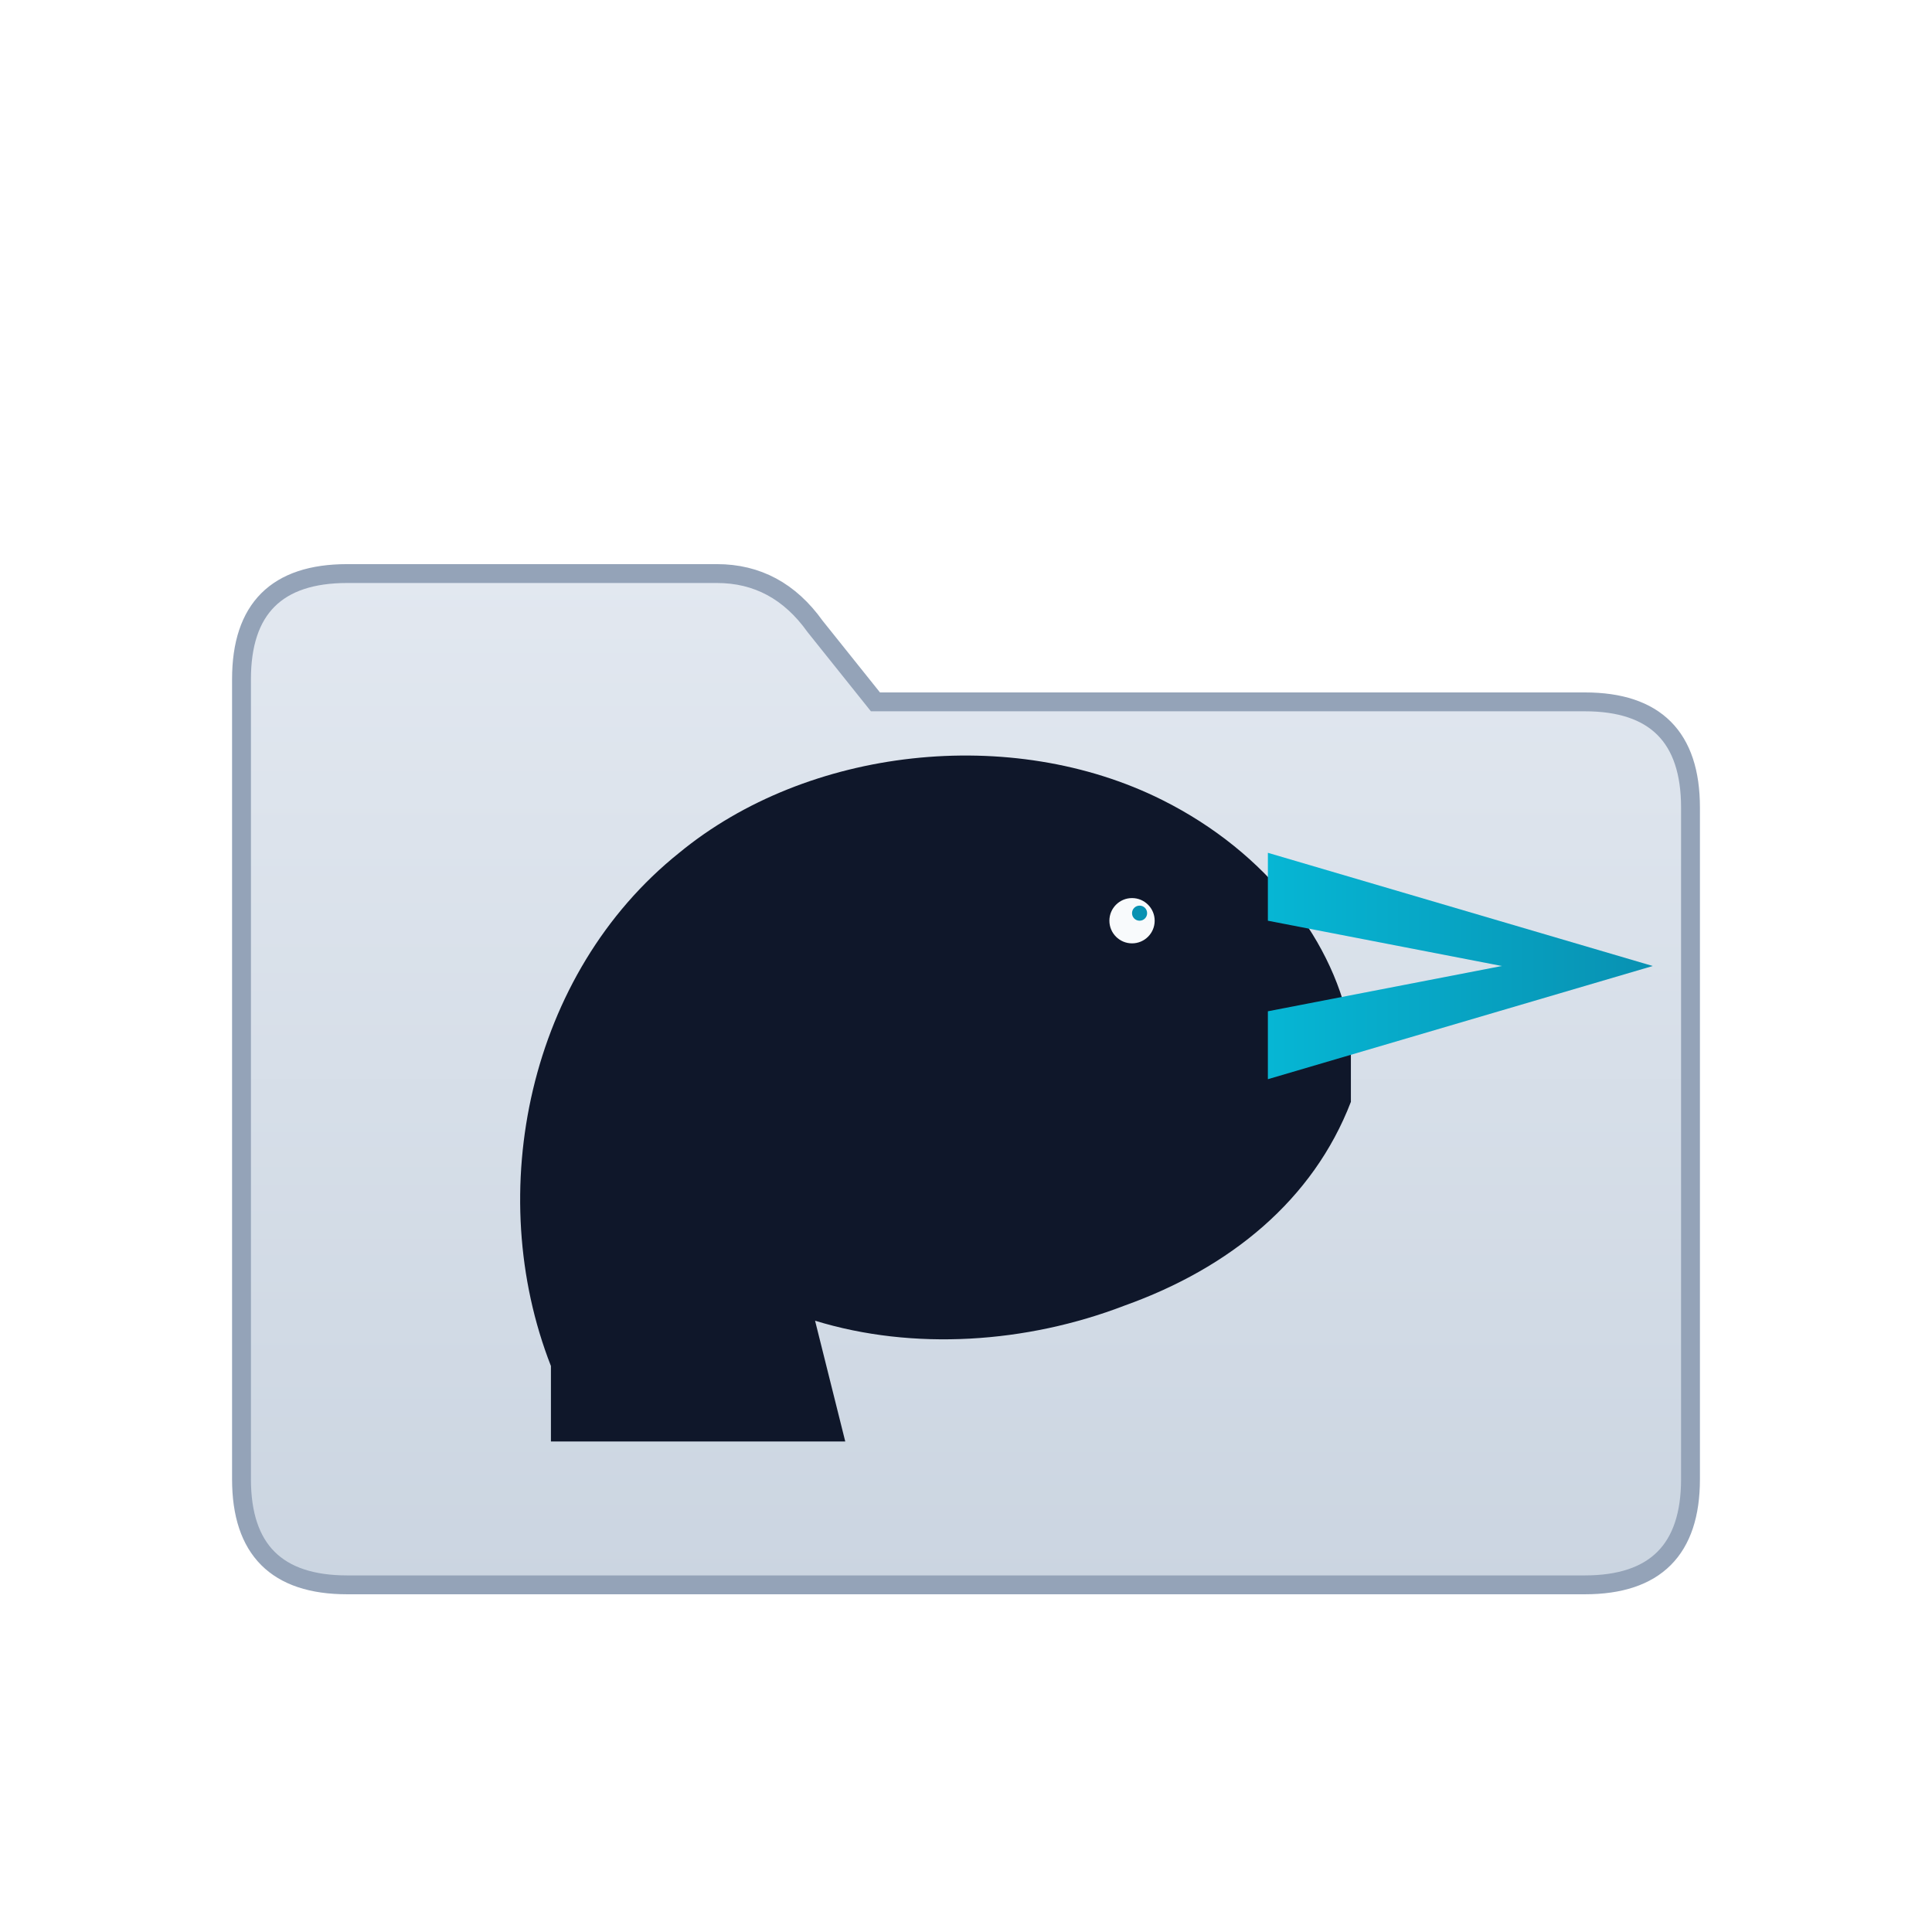
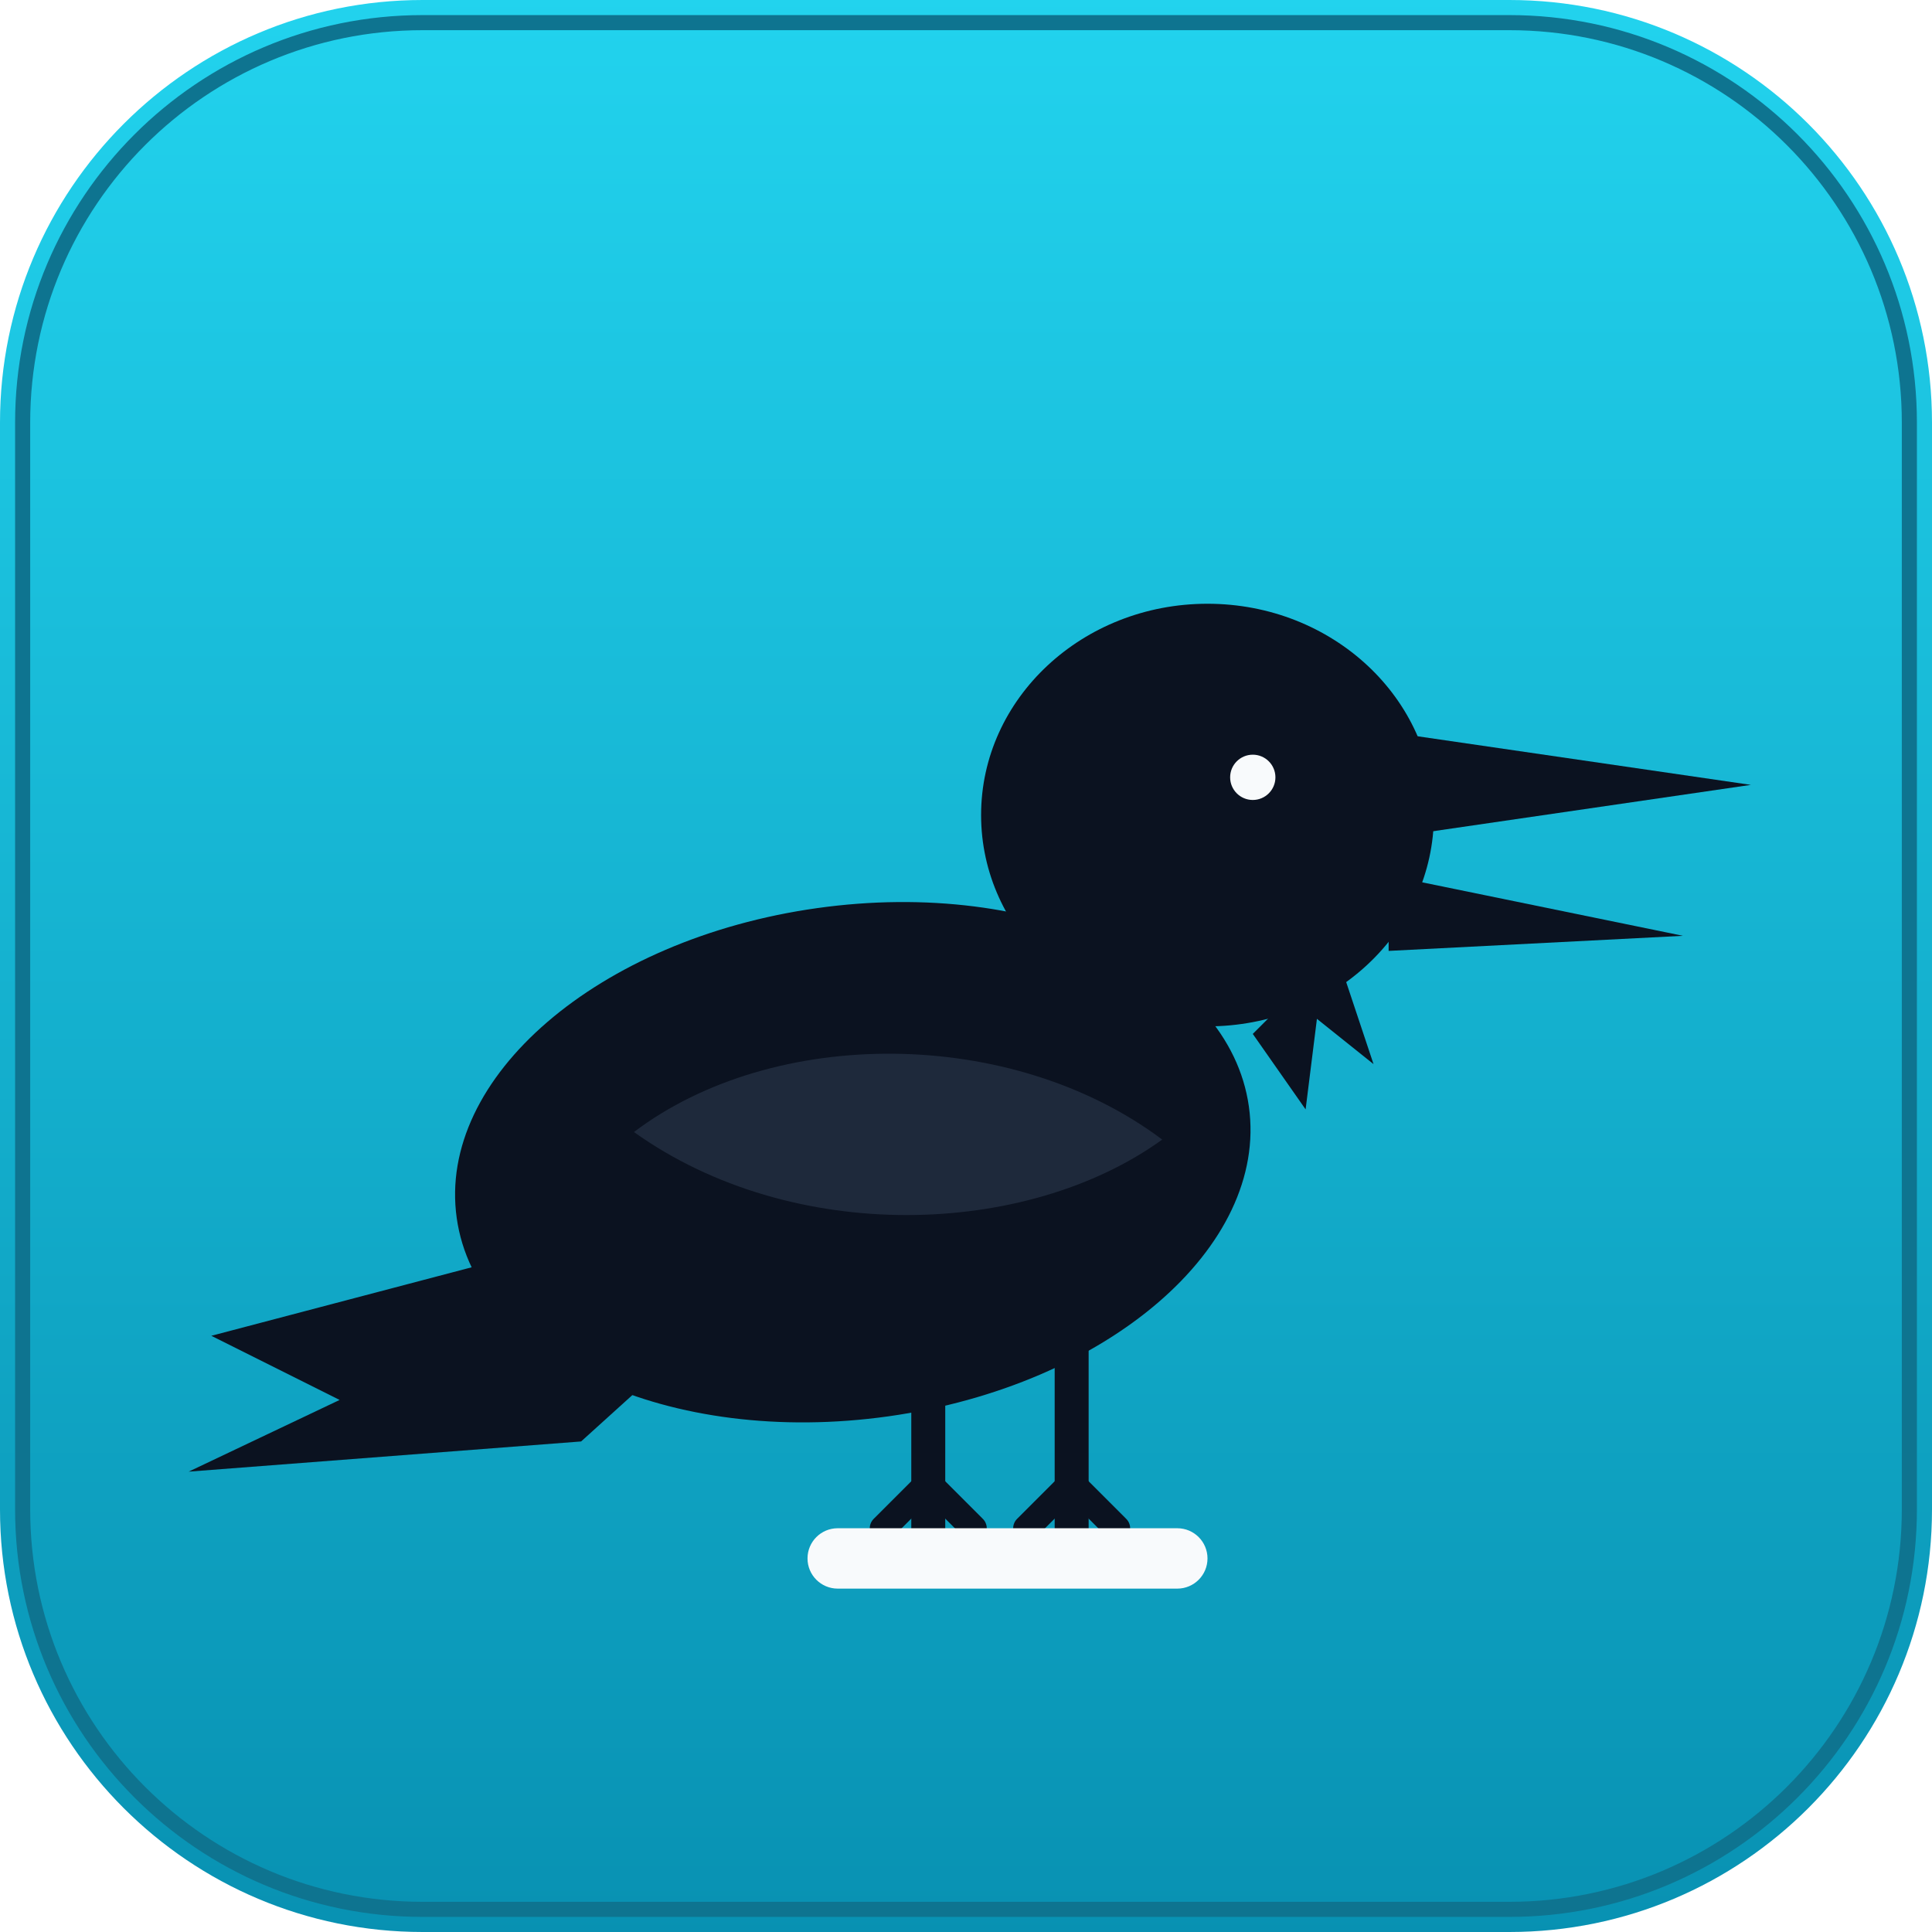
<svg xmlns="http://www.w3.org/2000/svg" width="512" height="512" viewBox="0 0 512 512" role="img" aria-labelledby="logoTitle logoDesc">
  <defs>
-     <linearGradient id="folder" x1="0" y1="0" x2="0" y2="1">
-       <stop offset="0" stop-color="#E2E8F0" />
-       <stop offset="1" stop-color="#CBD5E1" />
-     </linearGradient>
-     <linearGradient id="beak" x1="0" y1="0" x2="1" y2="0">
-       <stop offset="0" stop-color="#06B6D4" />
+     <linearGradient id="tile" x1="0" y1="0" x2="0" y2="1">
+       <stop offset="0" stop-color="#22D3EE" />
      <stop offset="1" stop-color="#0891B2" />
    </linearGradient>
  </defs>
-   <path d="M64 180 Q64 152 92 152 H190 Q206 152 216 166 L232 186 H420 Q448 186 448 214 V392 Q448 420 420 420 H92 Q64 420 64 392 Z" fill="url(#folder)" />
-   <path d="M64 180 Q64 152 92 152 H190 Q206 152 216 166 L232 186 H420 Q448 186 448 214 V392 Q448 420 420 420 H92 Q64 420 64 392 Z" fill="none" stroke="#94A3B8" stroke-width="5" />
-   <path d="M146 362     C 128 316, 140 258, 180 226     C 214 198, 268 192, 308 212     C 336 226, 354 250, 358 274     L 358 292     C 348 318, 326 336, 298 346     C 272 356, 242 358, 216 350     L 224 382     L 146 382 Z" fill="#0F172A" />
-   <path d="M336 226 L438 256 L336 286 L336 268 L398 256 L336 244 Z" fill="url(#beak)" />
-   <circle cx="300" cy="244" r="6" fill="#F8FAFC" />
-   <circle cx="302" cy="242" r="2" fill="#0891B2" />
+   <rect width="512" height="512" rx="112" fill="url(#tile)" />
+   <rect x="6" y="6" width="500" height="500" rx="106" fill="none" stroke="#0E7490" stroke-width="4" />
+   <path d="M170 324 L56 354 L90 371 L50 390 L154 382 L196 344 Z" fill="#0B1220" />
+   <ellipse cx="226" cy="308" rx="106" ry="68" transform="rotate(-8 226 308)" fill="#0B1220" />
+   <path d="M168 300 C 205 272, 268 272, 308 302 C 272 328, 210 330, 168 300 Z" fill="#1E293B" />
+   <ellipse cx="320" cy="216" rx="60" ry="56" fill="#0B1220" />
+   <path d="M354 252 L364 282 L349 270 L346 294 L332 274 Z" fill="#0B1220" />
+   <path d="M368 194 L464 208 L368 222 Z" fill="#0B1220" />
+   <path d="M368 232 L446 248 L368 252 Z" fill="#0B1220" />
+   <circle cx="332" cy="206" r="6" fill="#F8FAFC" />
+   <path d="M246 356 L246 405 M284 350 L284 405" stroke="#0B1220" stroke-width="9" stroke-linecap="round" />
+   <path d="M234 405 L246 393 L258 405 M272 405 L284 393 L296 405" stroke="#0B1220" stroke-width="7" fill="none" stroke-linecap="round" stroke-linejoin="round" />
+   <rect x="214" y="405" width="106" height="16" rx="8" fill="#F8FAFC" />
</svg>
